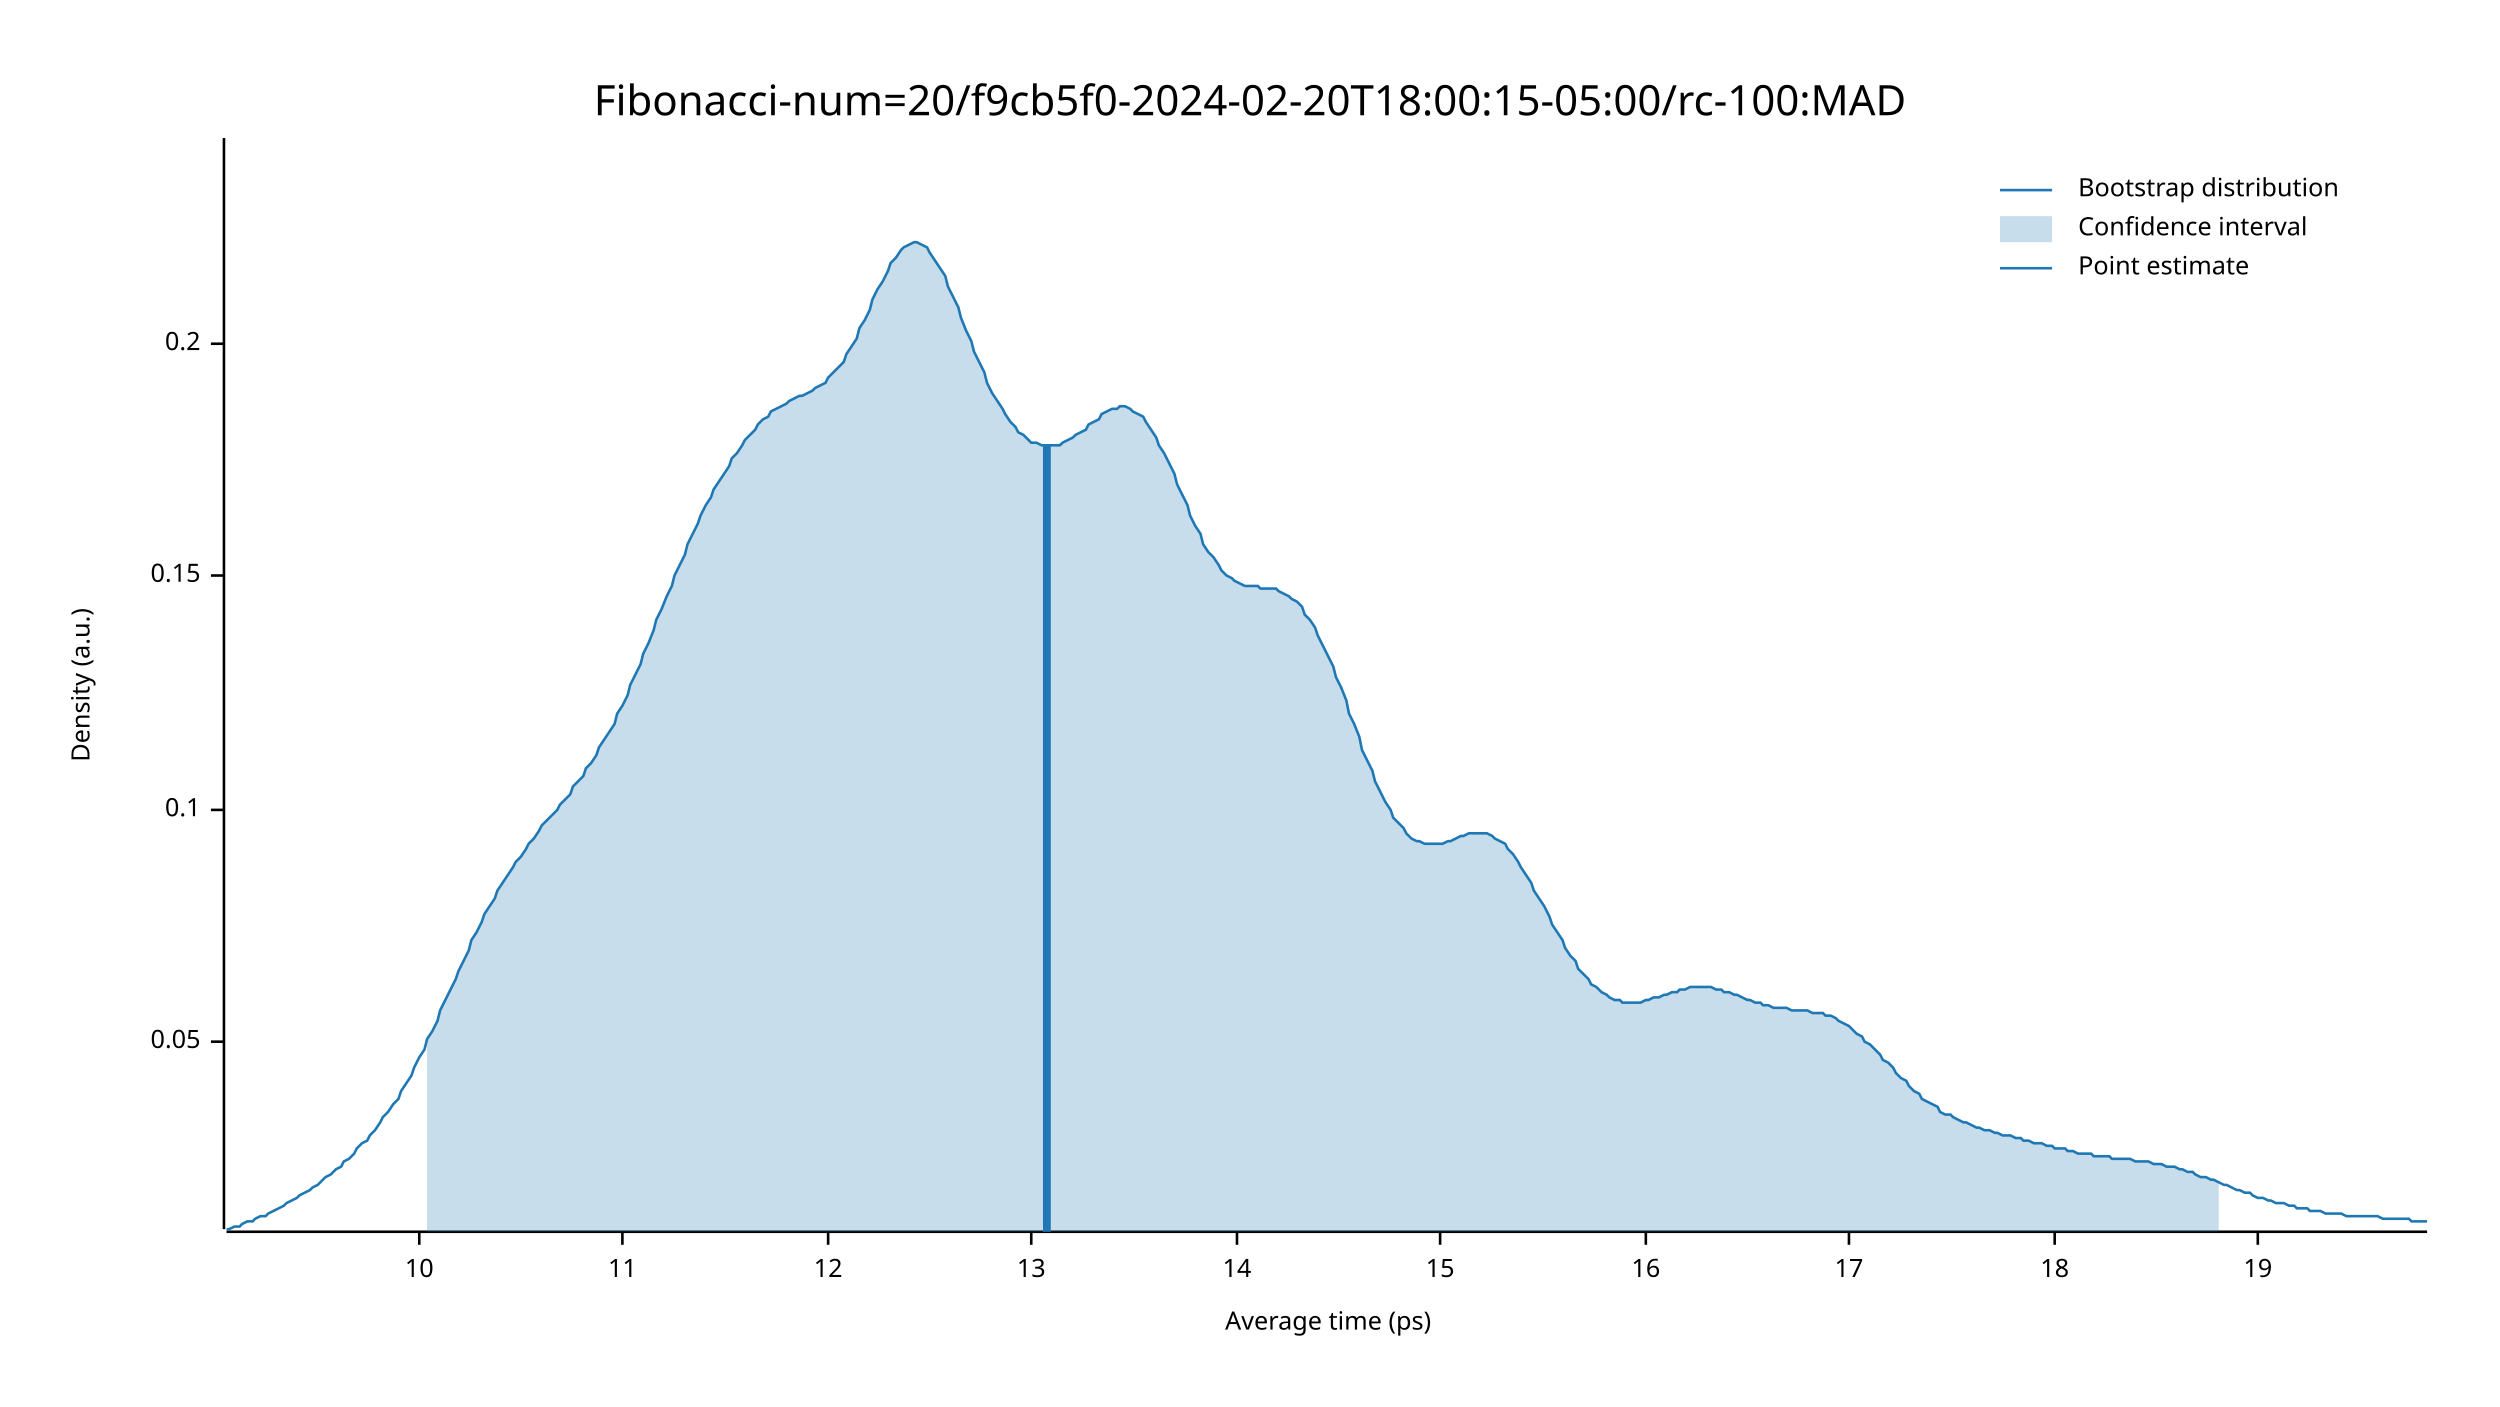
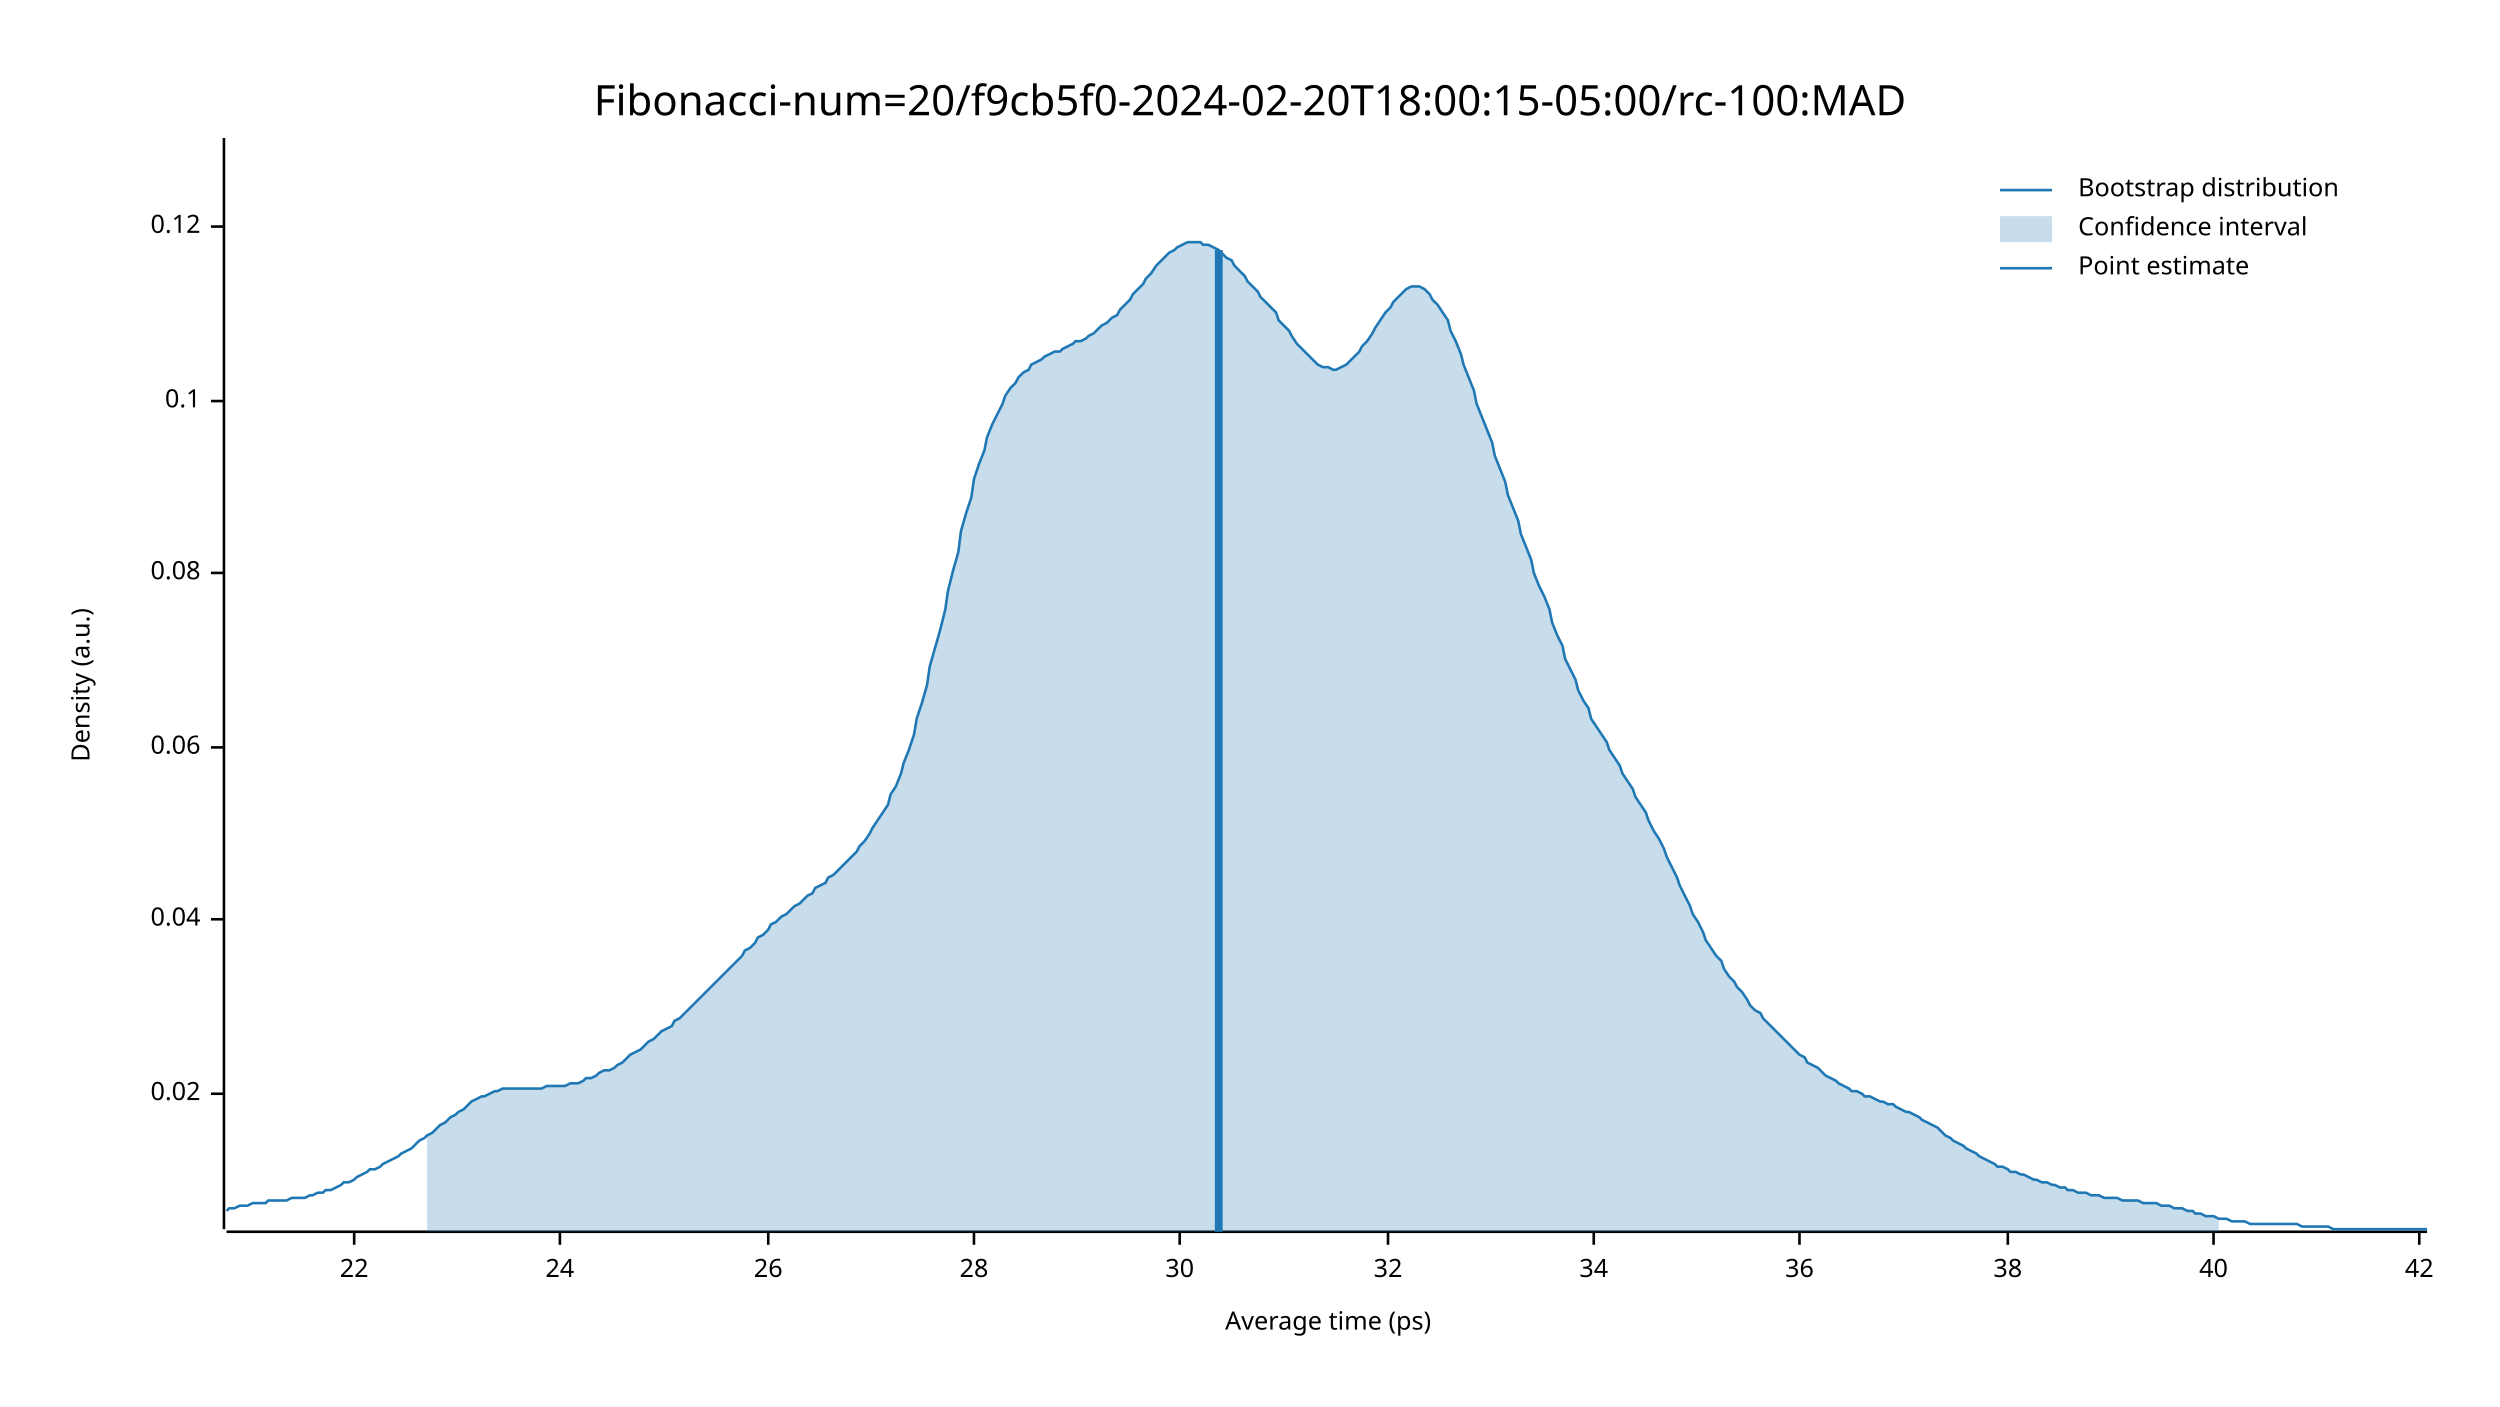
<svg xmlns="http://www.w3.org/2000/svg" width="960" height="540" viewBox="0 0 960 540">
  <text x="480" y="32" dy="0.76em" text-anchor="middle" font-family="sans-serif" font-size="16.129" opacity="1" fill="#000000">
Fibonacci-num=20/f9cb5f0-2024-02-20T18:00:15-05:00/rc-100:MAD
</text>
  <text x="27" y="263" dy="0.76em" text-anchor="middle" font-family="sans-serif" font-size="9.677" opacity="1" fill="#000000" transform="rotate(270, 27, 263)">
Density (a.u.)
</text>
  <text x="510" y="513" dy="-0.5ex" text-anchor="middle" font-family="sans-serif" font-size="9.677" opacity="1" fill="#000000">
Average time (ps)
</text>
  <polyline fill="none" opacity="1" stroke="#000000" stroke-width="1" points="86,53 86,472 " />
-   <text x="77" y="400" dy="0.5ex" text-anchor="end" font-family="sans-serif" font-size="9.677" opacity="1" fill="#000000">
- 0.05
+   <text x="77" y="420" dy="0.5ex" text-anchor="end" font-family="sans-serif" font-size="9.677" opacity="1" fill="#000000">
+ 0.02
</text>
-   <polyline fill="none" opacity="1" stroke="#000000" stroke-width="1" points="81,400 86,400 " />
-   <text x="77" y="311" dy="0.5ex" text-anchor="end" font-family="sans-serif" font-size="9.677" opacity="1" fill="#000000">
+   <polyline fill="none" opacity="1" stroke="#000000" stroke-width="1" points="81,420 86,420 " />
+   <text x="77" y="353" dy="0.5ex" text-anchor="end" font-family="sans-serif" font-size="9.677" opacity="1" fill="#000000">
+ 0.04
+ </text>
+   <polyline fill="none" opacity="1" stroke="#000000" stroke-width="1" points="81,353 86,353 " />
+   <text x="77" y="287" dy="0.5ex" text-anchor="end" font-family="sans-serif" font-size="9.677" opacity="1" fill="#000000">
+ 0.06
+ </text>
+   <polyline fill="none" opacity="1" stroke="#000000" stroke-width="1" points="81,287 86,287 " />
+   <text x="77" y="220" dy="0.5ex" text-anchor="end" font-family="sans-serif" font-size="9.677" opacity="1" fill="#000000">
+ 0.08
+ </text>
+   <polyline fill="none" opacity="1" stroke="#000000" stroke-width="1" points="81,220 86,220 " />
+   <text x="77" y="154" dy="0.5ex" text-anchor="end" font-family="sans-serif" font-size="9.677" opacity="1" fill="#000000">
0.1
</text>
-   <polyline fill="none" opacity="1" stroke="#000000" stroke-width="1" points="81,311 86,311 " />
-   <text x="77" y="221" dy="0.5ex" text-anchor="end" font-family="sans-serif" font-size="9.677" opacity="1" fill="#000000">
- 0.15
+   <polyline fill="none" opacity="1" stroke="#000000" stroke-width="1" points="81,154 86,154 " />
+   <text x="77" y="87" dy="0.5ex" text-anchor="end" font-family="sans-serif" font-size="9.677" opacity="1" fill="#000000">
+ 0.12
</text>
-   <polyline fill="none" opacity="1" stroke="#000000" stroke-width="1" points="81,221 86,221 " />
-   <text x="77" y="132" dy="0.5ex" text-anchor="end" font-family="sans-serif" font-size="9.677" opacity="1" fill="#000000">
- 0.2
+   <polyline fill="none" opacity="1" stroke="#000000" stroke-width="1" points="81,87 86,87 " />
+   <polyline fill="none" opacity="1" stroke="#000000" stroke-width="1" points="87,473 932,473 " />
+   <text x="136" y="483" dy="0.76em" text-anchor="middle" font-family="sans-serif" font-size="9.677" opacity="1" fill="#000000">
+ 22
</text>
-   <polyline fill="none" opacity="1" stroke="#000000" stroke-width="1" points="81,132 86,132 " />
-   <polyline fill="none" opacity="1" stroke="#000000" stroke-width="1" points="87,473 932,473 " />
-   <text x="161" y="483" dy="0.76em" text-anchor="middle" font-family="sans-serif" font-size="9.677" opacity="1" fill="#000000">
- 10
+   <polyline fill="none" opacity="1" stroke="#000000" stroke-width="1" points="136,473 136,478 " />
+   <text x="215" y="483" dy="0.76em" text-anchor="middle" font-family="sans-serif" font-size="9.677" opacity="1" fill="#000000">
+ 24
</text>
-   <polyline fill="none" opacity="1" stroke="#000000" stroke-width="1" points="161,473 161,478 " />
-   <text x="239" y="483" dy="0.76em" text-anchor="middle" font-family="sans-serif" font-size="9.677" opacity="1" fill="#000000">
- 11
+   <polyline fill="none" opacity="1" stroke="#000000" stroke-width="1" points="215,473 215,478 " />
+   <text x="295" y="483" dy="0.76em" text-anchor="middle" font-family="sans-serif" font-size="9.677" opacity="1" fill="#000000">
+ 26
</text>
-   <polyline fill="none" opacity="1" stroke="#000000" stroke-width="1" points="239,473 239,478 " />
-   <text x="318" y="483" dy="0.76em" text-anchor="middle" font-family="sans-serif" font-size="9.677" opacity="1" fill="#000000">
- 12
+   <polyline fill="none" opacity="1" stroke="#000000" stroke-width="1" points="295,473 295,478 " />
+   <text x="374" y="483" dy="0.76em" text-anchor="middle" font-family="sans-serif" font-size="9.677" opacity="1" fill="#000000">
+ 28
</text>
-   <polyline fill="none" opacity="1" stroke="#000000" stroke-width="1" points="318,473 318,478 " />
-   <text x="396" y="483" dy="0.76em" text-anchor="middle" font-family="sans-serif" font-size="9.677" opacity="1" fill="#000000">
- 13
+   <polyline fill="none" opacity="1" stroke="#000000" stroke-width="1" points="374,473 374,478 " />
+   <text x="453" y="483" dy="0.76em" text-anchor="middle" font-family="sans-serif" font-size="9.677" opacity="1" fill="#000000">
+ 30
</text>
-   <polyline fill="none" opacity="1" stroke="#000000" stroke-width="1" points="396,473 396,478 " />
-   <text x="475" y="483" dy="0.76em" text-anchor="middle" font-family="sans-serif" font-size="9.677" opacity="1" fill="#000000">
- 14
+   <polyline fill="none" opacity="1" stroke="#000000" stroke-width="1" points="453,473 453,478 " />
+   <text x="533" y="483" dy="0.76em" text-anchor="middle" font-family="sans-serif" font-size="9.677" opacity="1" fill="#000000">
+ 32
</text>
-   <polyline fill="none" opacity="1" stroke="#000000" stroke-width="1" points="475,473 475,478 " />
-   <text x="553" y="483" dy="0.76em" text-anchor="middle" font-family="sans-serif" font-size="9.677" opacity="1" fill="#000000">
- 15
+   <polyline fill="none" opacity="1" stroke="#000000" stroke-width="1" points="533,473 533,478 " />
+   <text x="612" y="483" dy="0.76em" text-anchor="middle" font-family="sans-serif" font-size="9.677" opacity="1" fill="#000000">
+ 34
</text>
-   <polyline fill="none" opacity="1" stroke="#000000" stroke-width="1" points="553,473 553,478 " />
-   <text x="632" y="483" dy="0.76em" text-anchor="middle" font-family="sans-serif" font-size="9.677" opacity="1" fill="#000000">
- 16
+   <polyline fill="none" opacity="1" stroke="#000000" stroke-width="1" points="612,473 612,478 " />
+   <text x="691" y="483" dy="0.76em" text-anchor="middle" font-family="sans-serif" font-size="9.677" opacity="1" fill="#000000">
+ 36
</text>
-   <polyline fill="none" opacity="1" stroke="#000000" stroke-width="1" points="632,473 632,478 " />
-   <text x="710" y="483" dy="0.76em" text-anchor="middle" font-family="sans-serif" font-size="9.677" opacity="1" fill="#000000">
- 17
+   <polyline fill="none" opacity="1" stroke="#000000" stroke-width="1" points="691,473 691,478 " />
+   <text x="771" y="483" dy="0.76em" text-anchor="middle" font-family="sans-serif" font-size="9.677" opacity="1" fill="#000000">
+ 38
</text>
-   <polyline fill="none" opacity="1" stroke="#000000" stroke-width="1" points="710,473 710,478 " />
-   <text x="789" y="483" dy="0.76em" text-anchor="middle" font-family="sans-serif" font-size="9.677" opacity="1" fill="#000000">
- 18
+   <polyline fill="none" opacity="1" stroke="#000000" stroke-width="1" points="771,473 771,478 " />
+   <text x="850" y="483" dy="0.76em" text-anchor="middle" font-family="sans-serif" font-size="9.677" opacity="1" fill="#000000">
+ 40
</text>
-   <polyline fill="none" opacity="1" stroke="#000000" stroke-width="1" points="789,473 789,478 " />
-   <text x="867" y="483" dy="0.76em" text-anchor="middle" font-family="sans-serif" font-size="9.677" opacity="1" fill="#000000">
- 19
+   <polyline fill="none" opacity="1" stroke="#000000" stroke-width="1" points="850,473 850,478 " />
+   <text x="929" y="483" dy="0.76em" text-anchor="middle" font-family="sans-serif" font-size="9.677" opacity="1" fill="#000000">
+ 42
</text>
-   <polyline fill="none" opacity="1" stroke="#000000" stroke-width="1" points="867,473 867,478 " />
-   <polyline fill="none" opacity="1" stroke="#1F78B4" stroke-width="1" points="87,472 88,472 90,471 92,471 93,470 95,469 97,469 98,468 100,467 102,467 103,466 105,465 107,464 109,463 110,462 112,461 114,460 115,459 117,458 119,457 120,456 122,455 124,453 125,452 127,451 129,449 131,448 132,446 134,445 136,443 137,441 139,439 141,438 142,436 144,434 146,431 147,429 149,427 151,424 153,422 154,419 156,416 158,413 159,410 161,406 163,403 164,399 166,396 168,392 169,388 171,384 173,380 175,376 176,373 178,369 180,365 181,361 183,358 185,354 186,351 188,348 190,345 191,342 193,339 195,336 197,333 198,331 200,329 202,326 203,324 205,322 207,319 208,317 210,315 212,313 214,311 215,309 217,307 219,305 220,302 222,300 224,298 225,295 227,293 229,290 230,287 232,284 234,281 236,278 237,274 239,271 241,267 242,263 244,259 246,255 247,251 249,247 251,242 252,238 254,234 256,229 258,225 259,221 261,217 263,213 264,209 266,205 268,201 269,198 271,194 273,191 274,188 276,185 278,182 280,179 281,176 283,174 285,171 286,169 288,167 290,165 291,163 293,161 295,160 296,158 298,157 300,156 302,155 303,154 305,153 307,152 308,152 310,151 312,150 313,149 315,148 317,147 318,145 320,143 322,141 324,139 325,136 327,133 329,130 330,126 332,123 334,119 335,115 337,111 339,108 341,104 342,101 344,99 346,96 347,95 349,94 351,93 352,93 354,94 356,95 357,97 359,100 361,103 363,106 364,110 366,114 368,118 369,122 371,127 373,131 374,135 376,139 378,143 379,147 381,151 383,154 385,157 386,159 388,162 390,164 391,166 393,167 395,169 396,170 398,170 400,171 401,171 403,171 405,171 407,171 408,170 410,169 412,168 413,167 415,166 417,165 418,163 420,162 422,161 423,159 425,158 427,157 429,157 430,156 432,156 434,157 435,158 437,159 439,160 440,162 442,165 444,168 445,171 447,174 449,178 451,182 452,186 454,190 456,194 457,198 459,202 461,205 462,209 464,212 466,214 468,217 469,219 471,221 473,222 474,223 476,224 478,225 479,225 481,225 483,225 484,226 486,226 488,226 490,226 491,227 493,228 495,229 496,230 498,231 500,233 501,236 503,238 505,241 506,244 508,248 510,252 512,256 513,260 515,264 517,269 518,274 520,278 522,283 523,288 525,292 527,296 528,300 530,304 532,308 534,311 535,314 537,316 539,318 540,320 542,322 544,323 545,323 547,324 549,324 550,324 552,324 554,324 556,323 557,323 559,322 561,321 562,321 564,320 566,320 567,320 569,320 571,320 573,321 574,322 576,323 578,324 579,326 581,328 583,331 584,333 586,336 588,339 589,342 591,345 593,348 595,352 596,355 598,358 600,361 601,364 603,367 605,369 606,372 608,374 610,376 611,378 613,379 615,381 617,382 618,383 620,384 622,384 623,385 625,385 627,385 628,385 630,385 632,384 633,384 635,383 637,383 639,382 640,382 642,381 644,381 645,380 647,380 649,379 650,379 652,379 654,379 655,379 657,379 659,380 661,380 662,381 664,381 666,382 667,382 669,383 671,384 672,384 674,385 676,385 677,386 679,386 681,387 683,387 684,387 686,387 688,388 689,388 691,388 693,388 694,388 696,389 698,389 700,389 701,390 703,390 705,391 706,392 708,393 710,394 711,395 713,397 715,398 716,400 718,401 720,403 722,405 723,407 725,408 727,410 728,412 730,414 732,415 733,417 735,419 737,420 738,422 740,423 742,424 744,425 745,427 747,428 749,428 750,429 752,430 754,431 755,431 757,432 759,433 760,433 762,434 764,434 766,435 767,435 769,436 771,436 772,436 774,437 776,437 777,438 779,438 781,439 782,439 784,439 786,440 788,440 789,441 791,441 793,441 794,442 796,442 798,443 799,443 801,443 803,443 804,444 806,444 808,444 810,444 811,445 813,445 815,445 816,445 818,445 820,446 821,446 823,446 825,446 827,447 828,447 830,447 832,448 833,448 835,448 837,449 838,449 840,450 842,450 843,451 845,452 847,452 849,453 850,453 852,454 854,455 855,455 857,456 859,457 860,457 862,458 864,458 865,459 867,460 869,460 871,461 872,461 874,462 876,462 877,462 879,463 881,463 882,464 884,464 886,464 887,465 889,465 891,465 893,466 894,466 896,466 898,466 899,466 901,467 903,467 904,467 906,467 908,467 909,467 911,467 913,467 915,468 916,468 918,468 920,468 921,468 923,468 925,468 926,469 928,469 930,469 932,469 " />
-   <polygon opacity="0.25" fill="#1F78B4" points="164,399 166,396 168,392 169,388 171,384 173,380 175,376 176,373 178,369 180,365 181,361 183,358 185,354 186,351 188,348 190,345 191,342 193,339 195,336 197,333 198,331 200,329 202,326 203,324 205,322 207,319 208,317 210,315 212,313 214,311 215,309 217,307 219,305 220,302 222,300 224,298 225,295 227,293 229,290 230,287 232,284 234,281 236,278 237,274 239,271 241,267 242,263 244,259 246,255 247,251 249,247 251,242 252,238 254,234 256,229 258,225 259,221 261,217 263,213 264,209 266,205 268,201 269,198 271,194 273,191 274,188 276,185 278,182 280,179 281,176 283,174 285,171 286,169 288,167 290,165 291,163 293,161 295,160 296,158 298,157 300,156 302,155 303,154 305,153 307,152 308,152 310,151 312,150 313,149 315,148 317,147 318,145 320,143 322,141 324,139 325,136 327,133 329,130 330,126 332,123 334,119 335,115 337,111 339,108 341,104 342,101 344,99 346,96 347,95 349,94 351,93 352,93 354,94 356,95 357,97 359,100 361,103 363,106 364,110 366,114 368,118 369,122 371,127 373,131 374,135 376,139 378,143 379,147 381,151 383,154 385,157 386,159 388,162 390,164 391,166 393,167 395,169 396,170 398,170 400,171 401,171 403,171 405,171 407,171 408,170 410,169 412,168 413,167 415,166 417,165 418,163 420,162 422,161 423,159 425,158 427,157 429,157 430,156 432,156 434,157 435,158 437,159 439,160 440,162 442,165 444,168 445,171 447,174 449,178 451,182 452,186 454,190 456,194 457,198 459,202 461,205 462,209 464,212 466,214 468,217 469,219 471,221 473,222 474,223 476,224 478,225 479,225 481,225 483,225 484,226 486,226 488,226 490,226 491,227 493,228 495,229 496,230 498,231 500,233 501,236 503,238 505,241 506,244 508,248 510,252 512,256 513,260 515,264 517,269 518,274 520,278 522,283 523,288 525,292 527,296 528,300 530,304 532,308 534,311 535,314 537,316 539,318 540,320 542,322 544,323 545,323 547,324 549,324 550,324 552,324 554,324 556,323 557,323 559,322 561,321 562,321 564,320 566,320 567,320 569,320 571,320 573,321 574,322 576,323 578,324 579,326 581,328 583,331 584,333 586,336 588,339 589,342 591,345 593,348 595,352 596,355 598,358 600,361 601,364 603,367 605,369 606,372 608,374 610,376 611,378 613,379 615,381 617,382 618,383 620,384 622,384 623,385 625,385 627,385 628,385 630,385 632,384 633,384 635,383 637,383 639,382 640,382 642,381 644,381 645,380 647,380 649,379 650,379 652,379 654,379 655,379 657,379 659,380 661,380 662,381 664,381 666,382 667,382 669,383 671,384 672,384 674,385 676,385 677,386 679,386 681,387 683,387 684,387 686,387 688,388 689,388 691,388 693,388 694,388 696,389 698,389 700,389 701,390 703,390 705,391 706,392 708,393 710,394 711,395 713,397 715,398 716,400 718,401 720,403 722,405 723,407 725,408 727,410 728,412 730,414 732,415 733,417 735,419 737,420 738,422 740,423 742,424 744,425 745,427 747,428 749,428 750,429 752,430 754,431 755,431 757,432 759,433 760,433 762,434 764,434 766,435 767,435 769,436 771,436 772,436 774,437 776,437 777,438 779,438 781,439 782,439 784,439 786,440 788,440 789,441 791,441 793,441 794,442 796,442 798,443 799,443 801,443 803,443 804,444 806,444 808,444 810,444 811,445 813,445 815,445 816,445 818,445 820,446 821,446 823,446 825,446 827,447 828,447 830,447 832,448 833,448 835,448 837,449 838,449 840,450 842,450 843,451 845,452 847,452 849,453 850,453 852,454 852,473 164,473 " />
-   <polyline fill="none" opacity="1" stroke="#1F78B4" stroke-width="3" points="402,473 402,171 " />
+   <polyline fill="none" opacity="1" stroke="#000000" stroke-width="1" points="929,473 929,478 " />
+   <polyline fill="none" opacity="1" stroke="#1F78B4" stroke-width="1" points="87,465 88,464 90,464 92,463 93,463 95,463 97,462 98,462 100,462 102,462 103,461 105,461 107,461 109,461 110,461 112,460 114,460 115,460 117,460 119,459 120,459 122,458 124,458 125,457 127,457 129,456 131,455 132,454 134,454 136,453 137,452 139,451 141,450 142,449 144,449 146,448 147,447 149,446 151,445 153,444 154,443 156,442 158,441 159,440 161,438 163,437 164,436 166,435 168,433 169,432 171,431 173,429 175,428 176,427 178,426 180,424 181,423 183,422 185,421 186,421 188,420 190,419 191,419 193,418 195,418 197,418 198,418 200,418 202,418 203,418 205,418 207,418 208,418 210,417 212,417 214,417 215,417 217,417 219,416 220,416 222,416 224,415 225,414 227,414 229,413 230,412 232,411 234,411 236,410 237,409 239,408 241,406 242,405 244,404 246,403 247,402 249,400 251,399 252,398 254,396 256,395 258,394 259,392 261,391 263,389 264,388 266,386 268,384 269,383 271,381 273,379 274,378 276,376 278,374 280,372 281,371 283,369 285,367 286,365 288,364 290,362 291,360 293,359 295,357 296,355 298,354 300,352 302,351 303,350 305,348 307,347 308,346 310,344 312,343 313,341 315,340 317,339 318,337 320,336 322,334 324,332 325,331 327,329 329,327 330,325 332,323 334,320 335,318 337,315 339,312 341,309 342,305 344,302 346,297 347,293 349,288 351,282 352,276 354,270 356,263 357,256 359,249 361,242 363,234 364,227 366,219 368,212 369,204 371,197 373,191 374,184 376,178 378,173 379,168 381,163 383,159 385,155 386,152 388,149 390,147 391,145 393,143 395,142 396,140 398,139 400,138 401,137 403,136 405,135 407,135 408,134 410,133 412,132 413,131 415,131 417,130 418,129 420,128 422,126 423,125 425,124 427,122 429,121 430,119 432,117 434,115 435,113 437,111 439,109 440,107 442,105 444,102 445,101 447,99 449,97 451,96 452,95 454,94 456,93 457,93 459,93 461,93 462,94 464,94 466,95 468,96 469,97 471,99 473,100 474,102 476,104 478,106 479,108 481,110 483,112 484,114 486,116 488,118 490,120 491,123 493,125 495,127 496,129 498,132 500,134 501,135 503,137 505,139 506,140 508,141 510,141 512,142 513,142 515,141 517,140 518,139 520,137 522,135 523,133 525,131 527,128 528,126 530,123 532,120 534,118 535,116 537,114 539,112 540,111 542,110 544,110 545,110 547,111 549,113 550,115 552,117 554,120 556,123 557,127 559,131 561,136 562,140 564,145 566,150 567,155 569,160 571,165 573,170 574,175 576,180 578,185 579,190 581,195 583,200 584,205 586,210 588,215 589,220 591,225 593,229 595,234 596,239 598,244 600,248 601,253 603,257 605,261 606,265 608,269 610,272 611,276 613,279 615,282 617,285 618,288 620,291 622,294 623,297 625,300 627,303 628,306 630,309 632,312 633,315 635,319 637,322 639,326 640,329 642,333 644,337 645,340 647,344 649,348 650,351 652,354 654,358 655,361 657,364 659,367 661,369 662,372 664,375 666,377 667,379 669,381 671,384 672,386 674,388 676,389 677,391 679,393 681,395 683,397 684,398 686,400 688,402 689,403 691,405 693,406 694,408 696,409 698,410 700,412 701,413 703,414 705,415 706,416 708,417 710,418 711,419 713,419 715,420 716,421 718,421 720,422 722,423 723,423 725,424 727,424 728,425 730,426 732,427 733,427 735,428 737,429 738,430 740,431 742,432 744,433 745,434 747,436 749,437 750,438 752,439 754,440 755,441 757,442 759,443 760,444 762,445 764,446 766,447 767,448 769,448 771,449 772,450 774,450 776,451 777,451 779,452 781,453 782,453 784,454 786,454 788,455 789,455 791,456 793,456 794,457 796,457 798,458 799,458 801,458 803,459 804,459 806,459 808,460 810,460 811,460 813,460 815,461 816,461 818,461 820,461 821,461 823,462 825,462 827,462 828,462 830,463 832,463 833,463 835,464 837,464 838,464 840,465 842,465 843,466 845,466 847,467 849,467 850,467 852,468 854,468 855,468 857,469 859,469 860,469 862,469 864,470 865,470 867,470 869,470 871,470 872,470 874,470 876,470 877,470 879,470 881,470 882,470 884,471 886,471 887,471 889,471 891,471 893,471 894,471 896,472 898,472 899,472 901,472 903,472 904,472 906,472 908,472 909,472 911,472 913,472 915,472 916,472 918,472 920,472 921,472 923,472 925,472 926,472 928,472 930,472 932,472 " />
+   <polygon opacity="0.25" fill="#1F78B4" points="164,436 166,435 168,433 169,432 171,431 173,429 175,428 176,427 178,426 180,424 181,423 183,422 185,421 186,421 188,420 190,419 191,419 193,418 195,418 197,418 198,418 200,418 202,418 203,418 205,418 207,418 208,418 210,417 212,417 214,417 215,417 217,417 219,416 220,416 222,416 224,415 225,414 227,414 229,413 230,412 232,411 234,411 236,410 237,409 239,408 241,406 242,405 244,404 246,403 247,402 249,400 251,399 252,398 254,396 256,395 258,394 259,392 261,391 263,389 264,388 266,386 268,384 269,383 271,381 273,379 274,378 276,376 278,374 280,372 281,371 283,369 285,367 286,365 288,364 290,362 291,360 293,359 295,357 296,355 298,354 300,352 302,351 303,350 305,348 307,347 308,346 310,344 312,343 313,341 315,340 317,339 318,337 320,336 322,334 324,332 325,331 327,329 329,327 330,325 332,323 334,320 335,318 337,315 339,312 341,309 342,305 344,302 346,297 347,293 349,288 351,282 352,276 354,270 356,263 357,256 359,249 361,242 363,234 364,227 366,219 368,212 369,204 371,197 373,191 374,184 376,178 378,173 379,168 381,163 383,159 385,155 386,152 388,149 390,147 391,145 393,143 395,142 396,140 398,139 400,138 401,137 403,136 405,135 407,135 408,134 410,133 412,132 413,131 415,131 417,130 418,129 420,128 422,126 423,125 425,124 427,122 429,121 430,119 432,117 434,115 435,113 437,111 439,109 440,107 442,105 444,102 445,101 447,99 449,97 451,96 452,95 454,94 456,93 457,93 459,93 461,93 462,94 464,94 466,95 468,96 469,97 471,99 473,100 474,102 476,104 478,106 479,108 481,110 483,112 484,114 486,116 488,118 490,120 491,123 493,125 495,127 496,129 498,132 500,134 501,135 503,137 505,139 506,140 508,141 510,141 512,142 513,142 515,141 517,140 518,139 520,137 522,135 523,133 525,131 527,128 528,126 530,123 532,120 534,118 535,116 537,114 539,112 540,111 542,110 544,110 545,110 547,111 549,113 550,115 552,117 554,120 556,123 557,127 559,131 561,136 562,140 564,145 566,150 567,155 569,160 571,165 573,170 574,175 576,180 578,185 579,190 581,195 583,200 584,205 586,210 588,215 589,220 591,225 593,229 595,234 596,239 598,244 600,248 601,253 603,257 605,261 606,265 608,269 610,272 611,276 613,279 615,282 617,285 618,288 620,291 622,294 623,297 625,300 627,303 628,306 630,309 632,312 633,315 635,319 637,322 639,326 640,329 642,333 644,337 645,340 647,344 649,348 650,351 652,354 654,358 655,361 657,364 659,367 661,369 662,372 664,375 666,377 667,379 669,381 671,384 672,386 674,388 676,389 677,391 679,393 681,395 683,397 684,398 686,400 688,402 689,403 691,405 693,406 694,408 696,409 698,410 700,412 701,413 703,414 705,415 706,416 708,417 710,418 711,419 713,419 715,420 716,421 718,421 720,422 722,423 723,423 725,424 727,424 728,425 730,426 732,427 733,427 735,428 737,429 738,430 740,431 742,432 744,433 745,434 747,436 749,437 750,438 752,439 754,440 755,441 757,442 759,443 760,444 762,445 764,446 766,447 767,448 769,448 771,449 772,450 774,450 776,451 777,451 779,452 781,453 782,453 784,454 786,454 788,455 789,455 791,456 793,456 794,457 796,457 798,458 799,458 801,458 803,459 804,459 806,459 808,460 810,460 811,460 813,460 815,461 816,461 818,461 820,461 821,461 823,462 825,462 827,462 828,462 830,463 832,463 833,463 835,464 837,464 838,464 840,465 842,465 843,466 845,466 847,467 849,467 850,467 852,468 852,473 164,473 " />
+   <polyline fill="none" opacity="1" stroke="#1F78B4" stroke-width="3" points="468,473 468,96 " />
  <text x="798" y="68" dy="0.76em" text-anchor="start" font-family="sans-serif" font-size="9.677" opacity="1" fill="#000000">
Bootstrap distribution
</text>
  <text x="798" y="83" dy="0.76em" text-anchor="start" font-family="sans-serif" font-size="9.677" opacity="1" fill="#000000">
Confidence interval
</text>
  <text x="798" y="98" dy="0.76em" text-anchor="start" font-family="sans-serif" font-size="9.677" opacity="1" fill="#000000">
Point estimate
</text>
  <polyline fill="none" opacity="1" stroke="#1F78B4" stroke-width="1" points="768,73 788,73 " />
  <rect x="768" y="83" width="20" height="10" opacity="0.25" fill="#1F78B4" stroke="none" />
  <polyline fill="none" opacity="1" stroke="#1F78B4" stroke-width="1" points="768,103 788,103 " />
</svg>
